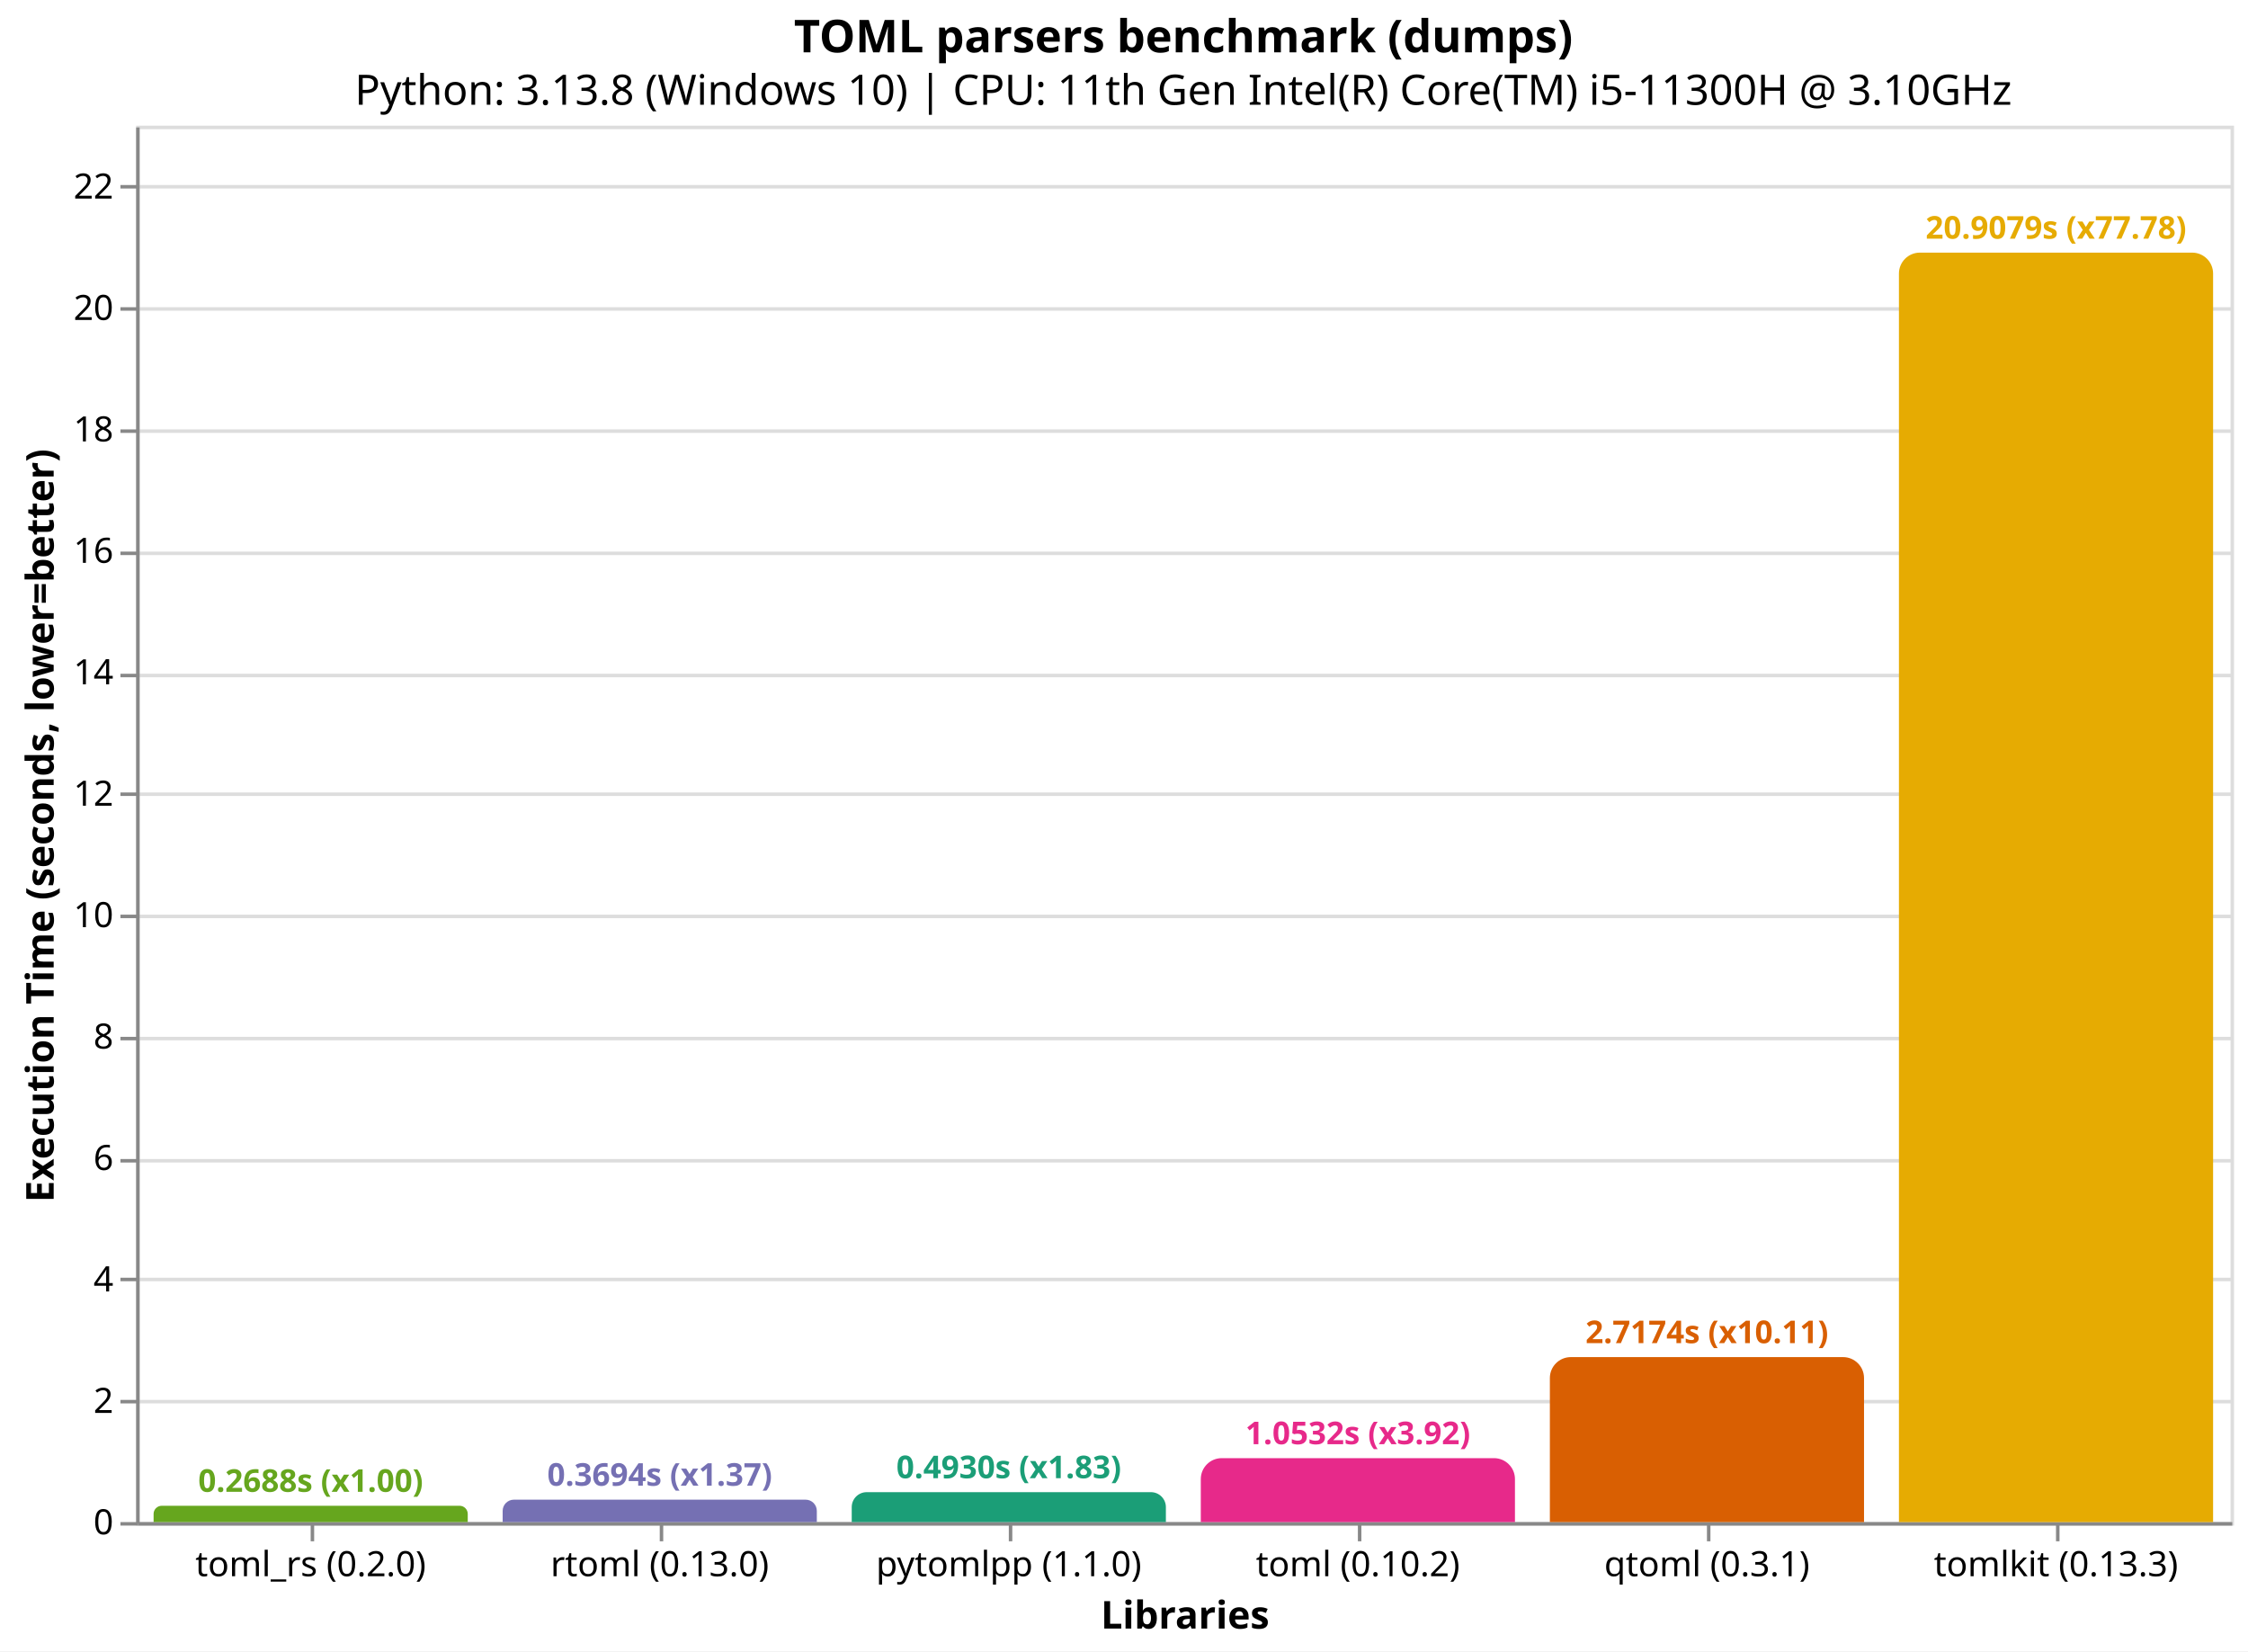
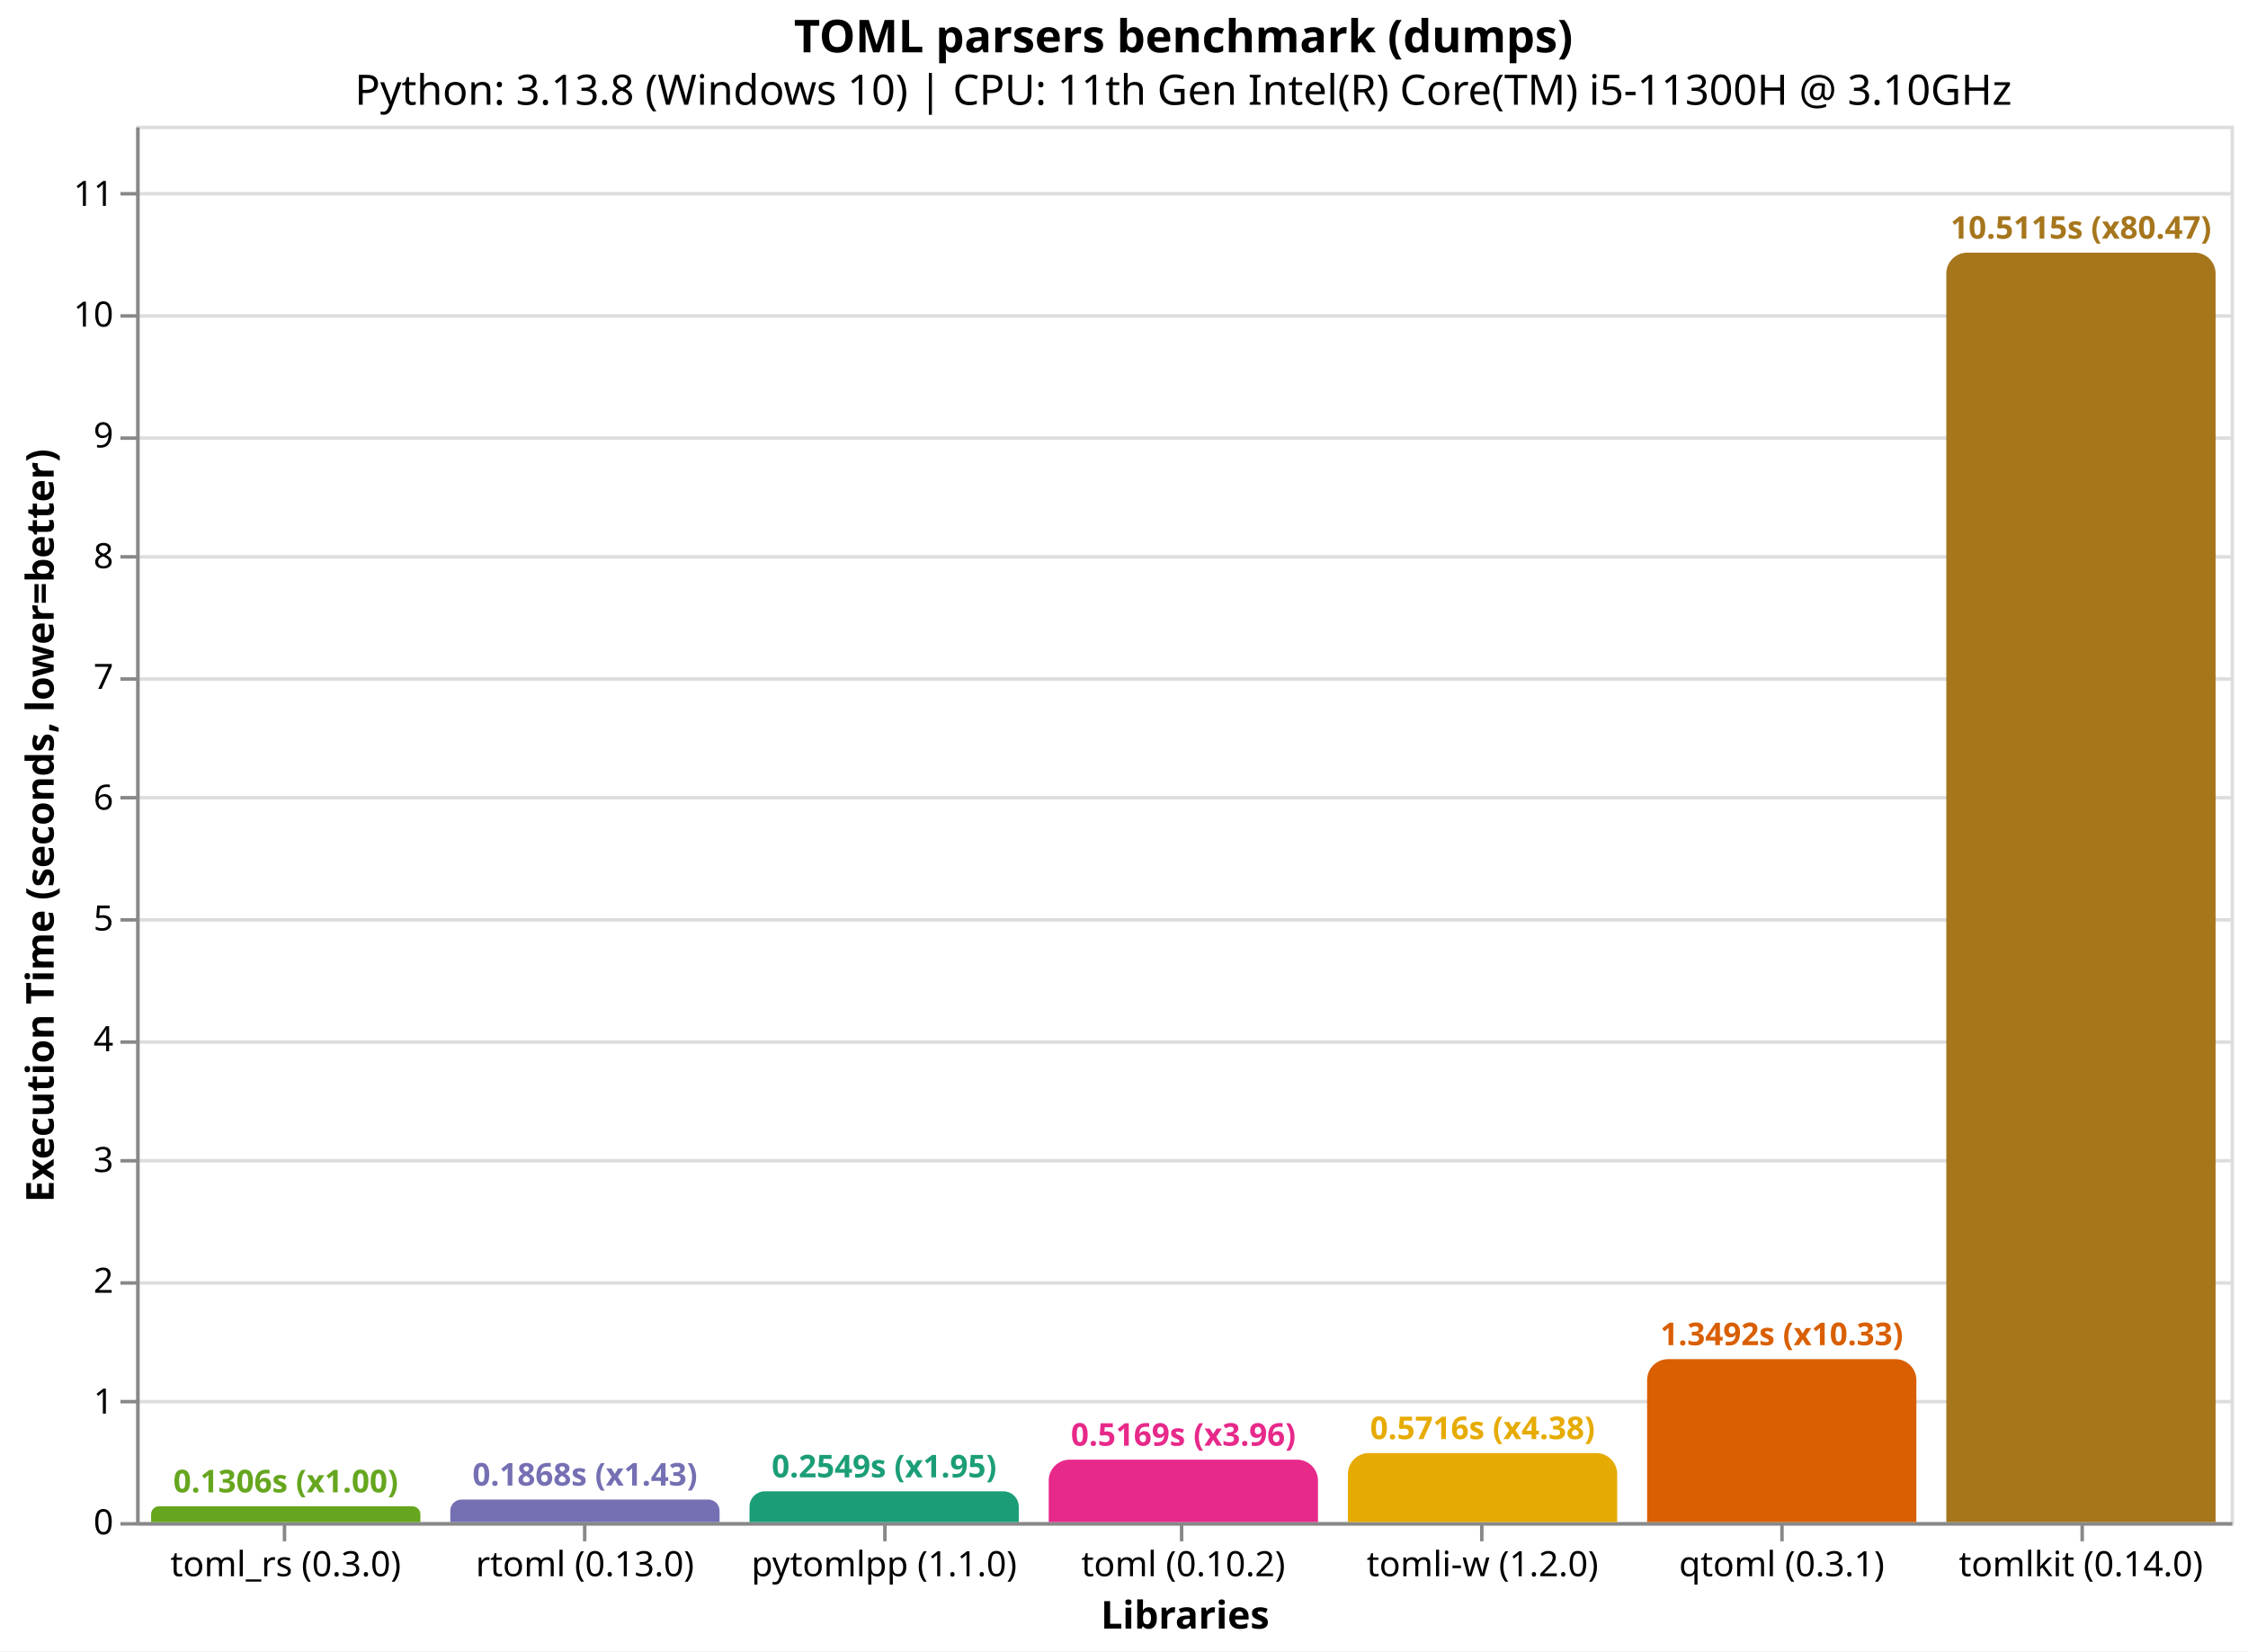
<svg xmlns="http://www.w3.org/2000/svg" version="1.1" class="marks" width="644" height="473" viewBox="0 0 644 473">
  <rect width="644" height="473" fill="white" />
  <g fill="none" stroke-miterlimit="10" transform="translate(39,36)">
    <g class="mark-group role-frame root" role="graphics-object" aria-roledescription="group mark container">
      <g transform="translate(0,0)">
        <path class="background" aria-hidden="true" d="M0.5,0.5h600v400h-600Z" stroke="#ddd" />
        <g>
          <g class="mark-group role-axis" aria-hidden="true">
            <g transform="translate(0.5,0.5)">
              <path class="background" aria-hidden="true" d="M0,0h0v0h0Z" pointer-events="none" />
              <g>
                <g class="mark-rule role-axis-grid" pointer-events="none">
                  <line transform="translate(0,400)" x2="600" y2="0" stroke="#ddd" stroke-width="1" opacity="1" />
                  <line transform="translate(0,365)" x2="600" y2="0" stroke="#ddd" stroke-width="1" opacity="1" />
-                   <line transform="translate(0,330)" x2="600" y2="0" stroke="#ddd" stroke-width="1" opacity="1" />
+                   <line transform="translate(0,331)" x2="600" y2="0" stroke="#ddd" stroke-width="1" opacity="1" />
                  <line transform="translate(0,296)" x2="600" y2="0" stroke="#ddd" stroke-width="1" opacity="1" />
-                   <line transform="translate(0,261)" x2="600" y2="0" stroke="#ddd" stroke-width="1" opacity="1" />
-                   <line transform="translate(0,226)" x2="600" y2="0" stroke="#ddd" stroke-width="1" opacity="1" />
-                   <line transform="translate(0,191)" x2="600" y2="0" stroke="#ddd" stroke-width="1" opacity="1" />
-                   <line transform="translate(0,157)" x2="600" y2="0" stroke="#ddd" stroke-width="1" opacity="1" />
-                   <line transform="translate(0,122)" x2="600" y2="0" stroke="#ddd" stroke-width="1" opacity="1" />
-                   <line transform="translate(0,87)" x2="600" y2="0" stroke="#ddd" stroke-width="1" opacity="1" />
-                   <line transform="translate(0,52)" x2="600" y2="0" stroke="#ddd" stroke-width="1" opacity="1" />
-                   <line transform="translate(0,17)" x2="600" y2="0" stroke="#ddd" stroke-width="1" opacity="1" />
-                 </g>
-               </g>
-               <path class="foreground" aria-hidden="true" d="" pointer-events="none" display="none" />
-             </g>
-           </g>
-           <g class="mark-group role-axis" role="graphics-symbol" aria-roledescription="axis" aria-label="X-axis titled 'Libraries' for a discrete scale with 6 values: toml_rs (0.2.0), rtoml (0.13.0), pytomlpp (1.1.0), toml (0.10.2), qtoml (0.3.1), tomlkit (0.13.3)">
+                   <line transform="translate(0,262)" x2="600" y2="0" stroke="#ddd" stroke-width="1" opacity="1" />
+                   <line transform="translate(0,227)" x2="600" y2="0" stroke="#ddd" stroke-width="1" opacity="1" />
+                   <line transform="translate(0,192)" x2="600" y2="0" stroke="#ddd" stroke-width="1" opacity="1" />
+                   <line transform="translate(0,158)" x2="600" y2="0" stroke="#ddd" stroke-width="1" opacity="1" />
+                   <line transform="translate(0,123)" x2="600" y2="0" stroke="#ddd" stroke-width="1" opacity="1" />
+                   <line transform="translate(0,89)" x2="600" y2="0" stroke="#ddd" stroke-width="1" opacity="1" />
+                   <line transform="translate(0,54)" x2="600" y2="0" stroke="#ddd" stroke-width="1" opacity="1" />
+                   <line transform="translate(0,19)" x2="600" y2="0" stroke="#ddd" stroke-width="1" opacity="1" />
+                 </g>
+               </g>
+               <path class="foreground" aria-hidden="true" d="" pointer-events="none" display="none" />
+             </g>
+           </g>
+           <g class="mark-group role-axis" role="graphics-symbol" aria-roledescription="axis" aria-label="X-axis titled 'Libraries' for a discrete scale with 7 values: toml_rs (0.3.0), rtoml (0.13.0), pytomlpp (1.1.0), toml (0.10.2), tomli-w (1.2.0), qtoml (0.3.1), tomlkit (0.14.0)">
            <g transform="translate(0.5,400.5)">
              <path class="background" aria-hidden="true" d="M0,0h0v0h0Z" pointer-events="none" />
              <g>
                <g class="mark-rule role-axis-tick" pointer-events="none">
-                   <line transform="translate(50,0)" x2="0" y2="5" stroke="#888" stroke-width="1" opacity="1" />
-                   <line transform="translate(150,0)" x2="0" y2="5" stroke="#888" stroke-width="1" opacity="1" />
-                   <line transform="translate(250,0)" x2="0" y2="5" stroke="#888" stroke-width="1" opacity="1" />
-                   <line transform="translate(350,0)" x2="0" y2="5" stroke="#888" stroke-width="1" opacity="1" />
-                   <line transform="translate(450,0)" x2="0" y2="5" stroke="#888" stroke-width="1" opacity="1" />
-                   <line transform="translate(550,0)" x2="0" y2="5" stroke="#888" stroke-width="1" opacity="1" />
+                   <line transform="translate(42,0)" x2="0" y2="5" stroke="#888" stroke-width="1" opacity="1" />
+                   <line transform="translate(128,0)" x2="0" y2="5" stroke="#888" stroke-width="1" opacity="1" />
+                   <line transform="translate(214,0)" x2="0" y2="5" stroke="#888" stroke-width="1" opacity="1" />
+                   <line transform="translate(299,0)" x2="0" y2="5" stroke="#888" stroke-width="1" opacity="1" />
+                   <line transform="translate(385,0)" x2="0" y2="5" stroke="#888" stroke-width="1" opacity="1" />
+                   <line transform="translate(471,0)" x2="0" y2="5" stroke="#888" stroke-width="1" opacity="1" />
+                   <line transform="translate(557,0)" x2="0" y2="5" stroke="#888" stroke-width="1" opacity="1" />
                </g>
                <g class="mark-text role-axis-label" pointer-events="none">
-                   <text text-anchor="middle" transform="translate(49.5,15)" font-family="sans-serif" font-size="10px" fill="#000" opacity="1">toml_rs (0.2.0)</text>
-                   <text text-anchor="middle" transform="translate(149.5,15)" font-family="sans-serif" font-size="10px" fill="#000" opacity="1">rtoml (0.13.0)</text>
-                   <text text-anchor="middle" transform="translate(249.5,15)" font-family="sans-serif" font-size="10px" fill="#000" opacity="1">pytomlpp (1.1.0)</text>
-                   <text text-anchor="middle" transform="translate(349.5,15)" font-family="sans-serif" font-size="10px" fill="#000" opacity="1">toml (0.10.2)</text>
-                   <text text-anchor="middle" transform="translate(449.5,15)" font-family="sans-serif" font-size="10px" fill="#000" opacity="1">qtoml (0.3.1)</text>
-                   <text text-anchor="middle" transform="translate(549.5,15)" font-family="sans-serif" font-size="10px" fill="#000" opacity="1">tomlkit (0.13.3)</text>
+                   <text text-anchor="middle" transform="translate(42.35714,15)" font-family="sans-serif" font-size="10px" fill="#000" opacity="1">toml_rs (0.3.0)</text>
+                   <text text-anchor="middle" transform="translate(128.0714,15)" font-family="sans-serif" font-size="10px" fill="#000" opacity="1">rtoml (0.13.0)</text>
+                   <text text-anchor="middle" transform="translate(213.7857,15)" font-family="sans-serif" font-size="10px" fill="#000" opacity="1">pytomlpp (1.1.0)</text>
+                   <text text-anchor="middle" transform="translate(299.5,15)" font-family="sans-serif" font-size="10px" fill="#000" opacity="1">toml (0.10.2)</text>
+                   <text text-anchor="middle" transform="translate(385.2143,15)" font-family="sans-serif" font-size="10px" fill="#000" opacity="1">tomli-w (1.2.0)</text>
+                   <text text-anchor="middle" transform="translate(470.9286,15)" font-family="sans-serif" font-size="10px" fill="#000" opacity="1">qtoml (0.3.1)</text>
+                   <text text-anchor="middle" transform="translate(556.6429,15)" font-family="sans-serif" font-size="10px" fill="#000" opacity="1">tomlkit (0.14.0)</text>
                </g>
                <g class="mark-rule role-axis-domain" pointer-events="none">
                  <line transform="translate(0,0)" x2="600" y2="0" stroke="#888" stroke-width="1" opacity="1" />
                </g>
                <g class="mark-text role-axis-title" pointer-events="none">
                  <text text-anchor="middle" transform="translate(300,30)" font-family="sans-serif" font-size="11px" font-weight="bold" fill="#000" opacity="1">Libraries</text>
                </g>
              </g>
              <path class="foreground" aria-hidden="true" d="" pointer-events="none" display="none" />
            </g>
          </g>
-           <g class="mark-group role-axis" role="graphics-symbol" aria-roledescription="axis" aria-label="Y-axis titled 'Execution Time (seconds, lower=better)' for a linear scale with values from 0 to 23">
+           <g class="mark-group role-axis" role="graphics-symbol" aria-roledescription="axis" aria-label="Y-axis titled 'Execution Time (seconds, lower=better)' for a linear scale with values from 0 to 12">
            <g transform="translate(0.5,0.5)">
              <path class="background" aria-hidden="true" d="M0,0h0v0h0Z" pointer-events="none" />
              <g>
                <g class="mark-rule role-axis-tick" pointer-events="none">
                  <line transform="translate(0,400)" x2="-5" y2="0" stroke="#888" stroke-width="1" opacity="1" />
                  <line transform="translate(0,365)" x2="-5" y2="0" stroke="#888" stroke-width="1" opacity="1" />
-                   <line transform="translate(0,330)" x2="-5" y2="0" stroke="#888" stroke-width="1" opacity="1" />
+                   <line transform="translate(0,331)" x2="-5" y2="0" stroke="#888" stroke-width="1" opacity="1" />
                  <line transform="translate(0,296)" x2="-5" y2="0" stroke="#888" stroke-width="1" opacity="1" />
-                   <line transform="translate(0,261)" x2="-5" y2="0" stroke="#888" stroke-width="1" opacity="1" />
-                   <line transform="translate(0,226)" x2="-5" y2="0" stroke="#888" stroke-width="1" opacity="1" />
-                   <line transform="translate(0,191)" x2="-5" y2="0" stroke="#888" stroke-width="1" opacity="1" />
-                   <line transform="translate(0,157)" x2="-5" y2="0" stroke="#888" stroke-width="1" opacity="1" />
-                   <line transform="translate(0,122)" x2="-5" y2="0" stroke="#888" stroke-width="1" opacity="1" />
-                   <line transform="translate(0,87)" x2="-5" y2="0" stroke="#888" stroke-width="1" opacity="1" />
-                   <line transform="translate(0,52)" x2="-5" y2="0" stroke="#888" stroke-width="1" opacity="1" />
-                   <line transform="translate(0,17)" x2="-5" y2="0" stroke="#888" stroke-width="1" opacity="1" />
+                   <line transform="translate(0,262)" x2="-5" y2="0" stroke="#888" stroke-width="1" opacity="1" />
+                   <line transform="translate(0,227)" x2="-5" y2="0" stroke="#888" stroke-width="1" opacity="1" />
+                   <line transform="translate(0,192)" x2="-5" y2="0" stroke="#888" stroke-width="1" opacity="1" />
+                   <line transform="translate(0,158)" x2="-5" y2="0" stroke="#888" stroke-width="1" opacity="1" />
+                   <line transform="translate(0,123)" x2="-5" y2="0" stroke="#888" stroke-width="1" opacity="1" />
+                   <line transform="translate(0,89)" x2="-5" y2="0" stroke="#888" stroke-width="1" opacity="1" />
+                   <line transform="translate(0,54)" x2="-5" y2="0" stroke="#888" stroke-width="1" opacity="1" />
+                   <line transform="translate(0,19)" x2="-5" y2="0" stroke="#888" stroke-width="1" opacity="1" />
                </g>
                <g class="mark-text role-axis-label" pointer-events="none">
                  <text text-anchor="end" transform="translate(-7,403)" font-family="sans-serif" font-size="10px" fill="#000" opacity="1">0</text>
-                   <text text-anchor="end" transform="translate(-7,368.2155)" font-family="sans-serif" font-size="10px" fill="#000" opacity="1">2</text>
-                   <text text-anchor="end" transform="translate(-7,333.4309)" font-family="sans-serif" font-size="10px" fill="#000" opacity="1">4</text>
-                   <text text-anchor="end" transform="translate(-7,298.6464)" font-family="sans-serif" font-size="10px" fill="#000" opacity="1">6</text>
-                   <text text-anchor="end" transform="translate(-7,263.8618)" font-family="sans-serif" font-size="10px" fill="#000" opacity="1">8</text>
-                   <text text-anchor="end" transform="translate(-7,229.0773)" font-family="sans-serif" font-size="10px" fill="#000" opacity="1">10</text>
-                   <text text-anchor="end" transform="translate(-7,194.2927)" font-family="sans-serif" font-size="10px" fill="#000" opacity="1">12</text>
-                   <text text-anchor="end" transform="translate(-7,159.5082)" font-family="sans-serif" font-size="10px" fill="#000" opacity="1">14</text>
-                   <text text-anchor="end" transform="translate(-7,124.7236)" font-family="sans-serif" font-size="10px" fill="#000" opacity="1">16</text>
-                   <text text-anchor="end" transform="translate(-7,89.93909)" font-family="sans-serif" font-size="10px" fill="#000" opacity="1">18</text>
-                   <text text-anchor="end" transform="translate(-7,55.15454)" font-family="sans-serif" font-size="10px" fill="#000" opacity="1">20</text>
-                   <text text-anchor="end" transform="translate(-7,20.36999)" font-family="sans-serif" font-size="10px" fill="#000" opacity="1">22</text>
+                   <text text-anchor="end" transform="translate(-7,368.406)" font-family="sans-serif" font-size="10px" fill="#000" opacity="1">1</text>
+                   <text text-anchor="end" transform="translate(-7,333.812)" font-family="sans-serif" font-size="10px" fill="#000" opacity="1">2</text>
+                   <text text-anchor="end" transform="translate(-7,299.2179)" font-family="sans-serif" font-size="10px" fill="#000" opacity="1">3</text>
+                   <text text-anchor="end" transform="translate(-7,264.6239)" font-family="sans-serif" font-size="10px" fill="#000" opacity="1">4</text>
+                   <text text-anchor="end" transform="translate(-7,230.0299)" font-family="sans-serif" font-size="10px" fill="#000" opacity="1">5</text>
+                   <text text-anchor="end" transform="translate(-7,195.4359)" font-family="sans-serif" font-size="10px" fill="#000" opacity="1">6</text>
+                   <text text-anchor="end" transform="translate(-7,160.8419)" font-family="sans-serif" font-size="10px" fill="#000" opacity="1">7</text>
+                   <text text-anchor="end" transform="translate(-7,126.2479)" font-family="sans-serif" font-size="10px" fill="#000" opacity="1">8</text>
+                   <text text-anchor="end" transform="translate(-7,91.65385)" font-family="sans-serif" font-size="10px" fill="#000" opacity="1">9</text>
+                   <text text-anchor="end" transform="translate(-7,57.05983)" font-family="sans-serif" font-size="10px" fill="#000" opacity="1">10</text>
+                   <text text-anchor="end" transform="translate(-7,22.46582)" font-family="sans-serif" font-size="10px" fill="#000" opacity="1">11</text>
                </g>
                <g class="mark-rule role-axis-domain" pointer-events="none">
                  <line transform="translate(0,400)" x2="0" y2="-400" stroke="#888" stroke-width="1" opacity="1" />
                </g>
                <g class="mark-text role-axis-title" pointer-events="none">
                  <text text-anchor="middle" transform="translate(-22.12305,200) rotate(-90) translate(0,-2)" font-family="sans-serif" font-size="11px" font-weight="bold" fill="#000" opacity="1">Execution Time (seconds, lower=better)</text>
                </g>
              </g>
              <path class="foreground" aria-hidden="true" d="" pointer-events="none" display="none" />
            </g>
          </g>
          <g class="mark-group role-scope" role="graphics-object" aria-roledescription="group mark container">
-             <g transform="translate(5,395.3245)">
-               <path class="background" aria-hidden="true" d="M2.338,0L87.662,0C88.952,0,90,1.048,90,2.338L90,4.675C90,4.675,90,4.675,90,4.675L0,4.675C0,4.675,0,4.675,0,4.675L0,2.338C0,1.048,1.048,0,2.338,0Z" />
+             <g transform="translate(4.285714,395.4809)">
+               <path class="background" aria-hidden="true" d="M2.26,0L74.883,0C76.13,0,77.143,1.012,77.143,2.26L77.143,4.519C77.143,4.519,77.143,4.519,77.143,4.519L0,4.519C0,4.519,0,4.519,0,4.519L0,2.26C0,1.012,1.012,0,2.26,0Z" />
              <g clip-path="url(#clip8)">
                <g class="mark-group role-scope" role="graphics-object" aria-roledescription="group mark container">
-                   <g transform="translate(0,-395.3245)">
-                     <path class="background" aria-hidden="true" d="M0,0h90v0h-90Z" />
-                     <g>
-                       <g class="mark-rect role-mark layer_0_marks" role="graphics-object" aria-roledescription="rect mark container">
-                         <path aria-label="Libraries: toml_rs (0.2.0); Execution Time (seconds, lower=better): 0.268824500003; parser: toml_rs (0.2.0); Execution Time (s): 0.2688; Slowdown: 1.00" role="graphics-symbol" aria-roledescription="bar" d="M0,395.325h90v4.675h-90Z" fill="#66a61e" />
-                       </g>
-                     </g>
-                     <path class="foreground" aria-hidden="true" d="" display="none" />
-                   </g>
-                 </g>
-               </g>
-               <path class="foreground" aria-hidden="true" d="" display="none" />
-             </g>
-             <g transform="translate(105,393.5758)">
-               <path class="background" aria-hidden="true" d="M3.212,0L86.788,0C88.561,0,90,1.439,90,3.212L90,6.424C90,6.424,90,6.424,90,6.424L0,6.424C0,6.424,0,6.424,0,6.424L0,3.212C0,1.439,1.439,0,3.212,0Z" />
+                   <g transform="translate(0,-395.4809)">
+                     <path class="background" aria-hidden="true" d="M0,0h77.143v0h-77.143Z" />
+                     <g>
+                       <g class="mark-rect role-mark layer_0_marks" role="graphics-object" aria-roledescription="rect mark container">
+                         <path aria-label="Libraries: toml_rs (0.3.0); Execution Time (seconds, lower=better): 0.130633299999; parser: toml_rs (0.3.0); Execution Time (s): 0.1306; Slowdown: 1.00" role="graphics-symbol" aria-roledescription="bar" d="M0,395.481h77.143v4.519h-77.143Z" fill="#66a61e" />
+                       </g>
+                     </g>
+                     <path class="foreground" aria-hidden="true" d="" display="none" />
+                   </g>
+                 </g>
+               </g>
+               <path class="foreground" aria-hidden="true" d="" display="none" />
+             </g>
+             <g transform="translate(90,393.5372)">
+               <path class="background" aria-hidden="true" d="M3.231,0L73.911,0C75.695,0,77.143,1.448,77.143,3.231L77.143,6.463C77.143,6.463,77.143,6.463,77.143,6.463L0,6.463C0,6.463,0,6.463,0,6.463L0,3.231C0,1.448,1.448,0,3.231,0Z" />
              <g clip-path="url(#clip9)">
                <g class="mark-group role-scope" role="graphics-object" aria-roledescription="group mark container">
-                   <g transform="translate(0,-393.5758)">
-                     <path class="background" aria-hidden="true" d="M0,0h90v0h-90Z" />
-                     <g>
-                       <g class="mark-rect role-mark layer_0_marks" role="graphics-object" aria-roledescription="rect mark container">
-                         <path aria-label="Libraries: rtoml (0.13.0); Execution Time (seconds, lower=better): 0.369370200002; parser: rtoml (0.13.0); Execution Time (s): 0.3694; Slowdown: 1.37" role="graphics-symbol" aria-roledescription="bar" d="M0,393.576h90v6.424h-90Z" fill="#7570b3" />
-                       </g>
-                     </g>
-                     <path class="foreground" aria-hidden="true" d="" display="none" />
-                   </g>
-                 </g>
-               </g>
-               <path class="foreground" aria-hidden="true" d="" display="none" />
-             </g>
-             <g transform="translate(205,391.4251)">
-               <path class="background" aria-hidden="true" d="M4.287,0L85.713,0C88.079,0,90,1.921,90,4.287L90,8.575C90,8.575,90,8.575,90,8.575L0,8.575C0,8.575,0,8.575,0,8.575L0,4.287C0,1.921,1.921,0,4.287,0Z" />
+                   <g transform="translate(0,-393.5372)">
+                     <path class="background" aria-hidden="true" d="M0,0h77.143v0h-77.143Z" />
+                     <g>
+                       <g class="mark-rect role-mark layer_0_marks" role="graphics-object" aria-roledescription="rect mark container">
+                         <path aria-label="Libraries: rtoml (0.13.0); Execution Time (seconds, lower=better): 0.186818599999; parser: rtoml (0.13.0); Execution Time (s): 0.1868; Slowdown: 1.43" role="graphics-symbol" aria-roledescription="bar" d="M0,393.537h77.143v6.463h-77.143Z" fill="#7570b3" />
+                       </g>
+                     </g>
+                     <path class="foreground" aria-hidden="true" d="" display="none" />
+                   </g>
+                 </g>
+               </g>
+               <path class="foreground" aria-hidden="true" d="" display="none" />
+             </g>
+             <g transform="translate(175.7143,391.1836)">
+               <path class="background" aria-hidden="true" d="M4.408,0L72.735,0C75.168,0,77.143,1.975,77.143,4.408L77.143,8.816C77.143,8.816,77.143,8.816,77.143,8.816L0,8.816C0,8.816,0,8.816,0,8.816L0,4.408C0,1.975,1.975,0,4.408,0Z" />
              <g clip-path="url(#clip10)">
                <g class="mark-group role-scope" role="graphics-object" aria-roledescription="group mark container">
-                   <g transform="translate(0,-391.4251)">
-                     <path class="background" aria-hidden="true" d="M0,0h90v0h-90Z" />
-                     <g>
-                       <g class="mark-rect role-mark layer_0_marks" role="graphics-object" aria-roledescription="rect mark container">
-                         <path aria-label="Libraries: pytomlpp (1.1.0); Execution Time (seconds, lower=better): 0.493029799996; parser: pytomlpp (1.1.0); Execution Time (s): 0.4930; Slowdown: 1.83" role="graphics-symbol" aria-roledescription="bar" d="M0,391.425h90v8.575h-90Z" fill="#1b9e77" />
-                       </g>
-                     </g>
-                     <path class="foreground" aria-hidden="true" d="" display="none" />
-                   </g>
-                 </g>
-               </g>
-               <path class="foreground" aria-hidden="true" d="" display="none" />
-             </g>
-             <g transform="translate(305,381.6828)">
-               <path class="background" aria-hidden="true" d="M6,0L84,0C87.311,0,90,2.689,90,6L90,18.317C90,18.317,90,18.317,90,18.317L0,18.317C0,18.317,0,18.317,0,18.317L0,6C0,2.689,2.689,0,6,0Z" />
+                   <g transform="translate(0,-391.1836)">
+                     <path class="background" aria-hidden="true" d="M0,0h77.143v0h-77.143Z" />
+                     <g>
+                       <g class="mark-rect role-mark layer_0_marks" role="graphics-object" aria-roledescription="rect mark container">
+                         <path aria-label="Libraries: pytomlpp (1.1.0); Execution Time (seconds, lower=better): 0.2548534; parser: pytomlpp (1.1.0); Execution Time (s): 0.2549; Slowdown: 1.95" role="graphics-symbol" aria-roledescription="bar" d="M0,391.184h77.143v8.816h-77.143Z" fill="#1b9e77" />
+                       </g>
+                     </g>
+                     <path class="foreground" aria-hidden="true" d="" display="none" />
+                   </g>
+                 </g>
+               </g>
+               <path class="foreground" aria-hidden="true" d="" display="none" />
+             </g>
+             <g transform="translate(261.4286,382.1166)">
+               <path class="background" aria-hidden="true" d="M6,0L71.143,0C74.454,0,77.143,2.689,77.143,6L77.143,17.883C77.143,17.883,77.143,17.883,77.143,17.883L0,17.883C0,17.883,0,17.883,0,17.883L0,6C0,2.689,2.689,0,6,0Z" />
              <g clip-path="url(#clip11)">
                <g class="mark-group role-scope" role="graphics-object" aria-roledescription="group mark container">
-                   <g transform="translate(0,-381.6828)">
-                     <path class="background" aria-hidden="true" d="M0,0h90v0h-90Z" />
-                     <g>
-                       <g class="mark-rect role-mark layer_0_marks" role="graphics-object" aria-roledescription="rect mark container">
-                         <path aria-label="Libraries: toml (0.10.2); Execution Time (seconds, lower=better): 1.0531775; parser: toml (0.10.2); Execution Time (s): 1.0532; Slowdown: 3.92" role="graphics-symbol" aria-roledescription="bar" d="M0,381.683h90v18.317h-90Z" fill="#e7298a" />
-                       </g>
-                     </g>
-                     <path class="foreground" aria-hidden="true" d="" display="none" />
-                   </g>
-                 </g>
-               </g>
-               <path class="foreground" aria-hidden="true" d="" display="none" />
-             </g>
-             <g transform="translate(405,352.7377)">
-               <path class="background" aria-hidden="true" d="M6,0L84,0C87.311,0,90,2.689,90,6L90,47.262C90,47.262,90,47.262,90,47.262L0,47.262C0,47.262,0,47.262,0,47.262L0,6C0,2.689,2.689,0,6,0Z" />
+                   <g transform="translate(0,-382.1166)">
+                     <path class="background" aria-hidden="true" d="M0,0h77.143v0h-77.143Z" />
+                     <g>
+                       <g class="mark-rect role-mark layer_0_marks" role="graphics-object" aria-roledescription="rect mark container">
+                         <path aria-label="Libraries: toml (0.10.2); Execution Time (seconds, lower=better): 0.5169494; parser: toml (0.10.2); Execution Time (s): 0.5169; Slowdown: 3.96" role="graphics-symbol" aria-roledescription="bar" d="M0,382.117h77.143v17.883h-77.143Z" fill="#e7298a" />
+                       </g>
+                     </g>
+                     <path class="foreground" aria-hidden="true" d="" display="none" />
+                   </g>
+                 </g>
+               </g>
+               <path class="foreground" aria-hidden="true" d="" display="none" />
+             </g>
+             <g transform="translate(347.1429,380.2263)">
+               <path class="background" aria-hidden="true" d="M6,0L71.143,0C74.454,0,77.143,2.689,77.143,6L77.143,19.774C77.143,19.774,77.143,19.774,77.143,19.774L0,19.774C0,19.774,0,19.774,0,19.774L0,6C0,2.689,2.689,0,6,0Z" />
              <g clip-path="url(#clip12)">
                <g class="mark-group role-scope" role="graphics-object" aria-roledescription="group mark container">
-                   <g transform="translate(0,-352.7377)">
-                     <path class="background" aria-hidden="true" d="M0,0h90v0h-90Z" />
-                     <g>
-                       <g class="mark-rect role-mark layer_0_marks" role="graphics-object" aria-roledescription="rect mark container">
-                         <path aria-label="Libraries: qtoml (0.3.1); Execution Time (seconds, lower=better): 2.7174335; parser: qtoml (0.3.1); Execution Time (s): 2.7174; Slowdown: 10.11" role="graphics-symbol" aria-roledescription="bar" d="M0,352.738h90v47.262h-90Z" fill="#d95f02" />
-                       </g>
-                     </g>
-                     <path class="foreground" aria-hidden="true" d="" display="none" />
-                   </g>
-                 </g>
-               </g>
-               <path class="foreground" aria-hidden="true" d="" display="none" />
-             </g>
-             <g transform="translate(505,36.36364)">
-               <path class="background" aria-hidden="true" d="M6,0L84,0C87.311,0,90,2.689,90,6L90,363.636C90,363.636,90,363.636,90,363.636L0,363.636C0,363.636,0,363.636,0,363.636L0,6C0,2.689,2.689,0,6,0Z" />
+                   <g transform="translate(0,-380.2263)">
+                     <path class="background" aria-hidden="true" d="M0,0h77.143v0h-77.143Z" />
+                     <g>
+                       <g class="mark-rect role-mark layer_0_marks" role="graphics-object" aria-roledescription="rect mark container">
+                         <path aria-label="Libraries: tomli-w (1.2.0); Execution Time (seconds, lower=better): 0.571594199999; parser: tomli-w (1.2.0); Execution Time (s): 0.5716; Slowdown: 4.38" role="graphics-symbol" aria-roledescription="bar" d="M0,380.226h77.143v19.774h-77.143Z" fill="#e6ab02" />
+                       </g>
+                     </g>
+                     <path class="foreground" aria-hidden="true" d="" display="none" />
+                   </g>
+                 </g>
+               </g>
+               <path class="foreground" aria-hidden="true" d="" display="none" />
+             </g>
+             <g transform="translate(432.8571,353.324)">
+               <path class="background" aria-hidden="true" d="M6,0L71.143,0C74.454,0,77.143,2.689,77.143,6L77.143,46.676C77.143,46.676,77.143,46.676,77.143,46.676L0,46.676C0,46.676,0,46.676,0,46.676L0,6C0,2.689,2.689,0,6,0Z" />
              <g clip-path="url(#clip13)">
                <g class="mark-group role-scope" role="graphics-object" aria-roledescription="group mark container">
+                   <g transform="translate(0,-353.324)">
+                     <path class="background" aria-hidden="true" d="M0,0h77.143v0h-77.143Z" />
+                     <g>
+                       <g class="mark-rect role-mark layer_0_marks" role="graphics-object" aria-roledescription="rect mark container">
+                         <path aria-label="Libraries: qtoml (0.3.1); Execution Time (seconds, lower=better): 1.3492493; parser: qtoml (0.3.1); Execution Time (s): 1.3492; Slowdown: 10.33" role="graphics-symbol" aria-roledescription="bar" d="M0,353.324h77.143v46.676h-77.143Z" fill="#d95f02" />
+                       </g>
+                     </g>
+                     <path class="foreground" aria-hidden="true" d="" display="none" />
+                   </g>
+                 </g>
+               </g>
+               <path class="foreground" aria-hidden="true" d="" display="none" />
+             </g>
+             <g transform="translate(518.5714,36.36364)">
+               <path class="background" aria-hidden="true" d="M6,0L71.143,0C74.454,0,77.143,2.689,77.143,6L77.143,363.636C77.143,363.636,77.143,363.636,77.143,363.636L0,363.636C0,363.636,0,363.636,0,363.636L0,6C0,2.689,2.689,0,6,0Z" />
+               <g clip-path="url(#clip14)">
+                 <g class="mark-group role-scope" role="graphics-object" aria-roledescription="group mark container">
                  <g transform="translate(0,-36.36364)">
-                     <path class="background" aria-hidden="true" d="M0,0h90v0h-90Z" />
-                     <g>
-                       <g class="mark-rect role-mark layer_0_marks" role="graphics-object" aria-roledescription="rect mark container">
-                         <path aria-label="Libraries: tomlkit (0.13.3); Execution Time (seconds, lower=better): 20.9079264; parser: tomlkit (0.13.3); Execution Time (s): 20.9079; Slowdown: 77.78" role="graphics-symbol" aria-roledescription="bar" d="M0,36.364h90v363.636h-90Z" fill="#e6ab02" />
+                     <path class="background" aria-hidden="true" d="M0,0h77.143v0h-77.143Z" />
+                     <g>
+                       <g class="mark-rect role-mark layer_0_marks" role="graphics-object" aria-roledescription="rect mark container">
+                         <path aria-label="Libraries: tomlkit (0.14.0); Execution Time (seconds, lower=better): 10.5115392; parser: tomlkit (0.14.0); Execution Time (s): 10.5115; Slowdown: 80.47" role="graphics-symbol" aria-roledescription="bar" d="M0,36.364h77.143v363.636h-77.143Z" fill="#a6761d" />
                      </g>
                    </g>
                    <path class="foreground" aria-hidden="true" d="" display="none" />
                  </g>
                </g>
              </g>
              <path class="foreground" aria-hidden="true" d="" display="none" />
            </g>
          </g>
          <g class="mark-text role-mark layer_1_marks" role="graphics-object" aria-roledescription="text mark container">
-             <text aria-label="Libraries: toml_rs (0.2.0); Execution Time (seconds, lower=better): 0.268824500003; parser: toml_rs (0.2.0); label: 0.2688s (x1.00); Execution Time (s): 0.2688; Slowdown: 1.00" role="graphics-symbol" aria-roledescription="text mark" text-anchor="middle" transform="translate(50,391.3245)" font-family="sans-serif" font-size="9px" font-weight="bold" fill="#66a61e">0.2688s (x1.00)</text>
-             <text aria-label="Libraries: rtoml (0.13.0); Execution Time (seconds, lower=better): 0.369370200002; parser: rtoml (0.13.0); label: 0.3694s (x1.37); Execution Time (s): 0.3694; Slowdown: 1.37" role="graphics-symbol" aria-roledescription="text mark" text-anchor="middle" transform="translate(150,389.5758)" font-family="sans-serif" font-size="9px" font-weight="bold" fill="#7570b3">0.3694s (x1.37)</text>
-             <text aria-label="Libraries: pytomlpp (1.1.0); Execution Time (seconds, lower=better): 0.493029799996; parser: pytomlpp (1.1.0); label: 0.4930s (x1.83); Execution Time (s): 0.4930; Slowdown: 1.83" role="graphics-symbol" aria-roledescription="text mark" text-anchor="middle" transform="translate(250,387.4251)" font-family="sans-serif" font-size="9px" font-weight="bold" fill="#1b9e77">0.4930s (x1.83)</text>
-             <text aria-label="Libraries: toml (0.10.2); Execution Time (seconds, lower=better): 1.0531775; parser: toml (0.10.2); label: 1.0532s (x3.92); Execution Time (s): 1.0532; Slowdown: 3.92" role="graphics-symbol" aria-roledescription="text mark" text-anchor="middle" transform="translate(350,377.6828)" font-family="sans-serif" font-size="9px" font-weight="bold" fill="#e7298a">1.0532s (x3.92)</text>
-             <text aria-label="Libraries: qtoml (0.3.1); Execution Time (seconds, lower=better): 2.7174335; parser: qtoml (0.3.1); label: 2.7174s (x10.11); Execution Time (s): 2.7174; Slowdown: 10.11" role="graphics-symbol" aria-roledescription="text mark" text-anchor="middle" transform="translate(450,348.7377)" font-family="sans-serif" font-size="9px" font-weight="bold" fill="#d95f02">2.7174s (x10.11)</text>
-             <text aria-label="Libraries: tomlkit (0.13.3); Execution Time (seconds, lower=better): 20.9079264; parser: tomlkit (0.13.3); label: 20.9079s (x77.78); Execution Time (s): 20.9079; Slowdown: 77.78" role="graphics-symbol" aria-roledescription="text mark" text-anchor="middle" transform="translate(550,32.36364)" font-family="sans-serif" font-size="9px" font-weight="bold" fill="#e6ab02">20.9079s (x77.78)</text>
+             <text aria-label="Libraries: toml_rs (0.3.0); Execution Time (seconds, lower=better): 0.130633299999; parser: toml_rs (0.3.0); label: 0.1306s (x1.00); Execution Time (s): 0.1306; Slowdown: 1.00" role="graphics-symbol" aria-roledescription="text mark" text-anchor="middle" transform="translate(42.85714,391.4809)" font-family="sans-serif" font-size="9px" font-weight="bold" fill="#66a61e">0.1306s (x1.00)</text>
+             <text aria-label="Libraries: rtoml (0.13.0); Execution Time (seconds, lower=better): 0.186818599999; parser: rtoml (0.13.0); label: 0.1868s (x1.43); Execution Time (s): 0.1868; Slowdown: 1.43" role="graphics-symbol" aria-roledescription="text mark" text-anchor="middle" transform="translate(128.5714,389.5372)" font-family="sans-serif" font-size="9px" font-weight="bold" fill="#7570b3">0.1868s (x1.43)</text>
+             <text aria-label="Libraries: pytomlpp (1.1.0); Execution Time (seconds, lower=better): 0.2548534; parser: pytomlpp (1.1.0); label: 0.2549s (x1.95); Execution Time (s): 0.2549; Slowdown: 1.95" role="graphics-symbol" aria-roledescription="text mark" text-anchor="middle" transform="translate(214.2857,387.1836)" font-family="sans-serif" font-size="9px" font-weight="bold" fill="#1b9e77">0.2549s (x1.95)</text>
+             <text aria-label="Libraries: toml (0.10.2); Execution Time (seconds, lower=better): 0.5169494; parser: toml (0.10.2); label: 0.5169s (x3.96); Execution Time (s): 0.5169; Slowdown: 3.96" role="graphics-symbol" aria-roledescription="text mark" text-anchor="middle" transform="translate(300,378.1166)" font-family="sans-serif" font-size="9px" font-weight="bold" fill="#e7298a">0.5169s (x3.96)</text>
+             <text aria-label="Libraries: tomli-w (1.2.0); Execution Time (seconds, lower=better): 0.571594199999; parser: tomli-w (1.2.0); label: 0.5716s (x4.38); Execution Time (s): 0.5716; Slowdown: 4.38" role="graphics-symbol" aria-roledescription="text mark" text-anchor="middle" transform="translate(385.7143,376.2263)" font-family="sans-serif" font-size="9px" font-weight="bold" fill="#e6ab02">0.5716s (x4.38)</text>
+             <text aria-label="Libraries: qtoml (0.3.1); Execution Time (seconds, lower=better): 1.3492493; parser: qtoml (0.3.1); label: 1.3492s (x10.33); Execution Time (s): 1.3492; Slowdown: 10.33" role="graphics-symbol" aria-roledescription="text mark" text-anchor="middle" transform="translate(471.4286,349.324)" font-family="sans-serif" font-size="9px" font-weight="bold" fill="#d95f02">1.3492s (x10.33)</text>
+             <text aria-label="Libraries: tomlkit (0.14.0); Execution Time (seconds, lower=better): 10.5115392; parser: tomlkit (0.14.0); label: 10.5115s (x80.47); Execution Time (s): 10.5115; Slowdown: 80.47" role="graphics-symbol" aria-roledescription="text mark" text-anchor="middle" transform="translate(557.1429,32.36364)" font-family="sans-serif" font-size="9px" font-weight="bold" fill="#a6761d">10.5115s (x80.47)</text>
          </g>
          <g class="mark-group role-title">
            <g transform="translate(300,-31)">
              <path class="background" aria-hidden="true" d="M0,0h0v0h0Z" pointer-events="none" />
              <g>
                <g class="mark-text role-title-text" role="graphics-symbol" aria-roledescription="title" aria-label="Title text 'TOML parsers benchmark (dumps)'" pointer-events="none">
                  <text text-anchor="middle" transform="translate(0,10)" font-family="sans-serif" font-size="13px" font-weight="bold" fill="#000" opacity="1">TOML parsers benchmark (dumps)</text>
                </g>
                <g class="mark-text role-title-subtitle" role="graphics-symbol" aria-roledescription="subtitle" aria-label="Subtitle text 'Python: 3.13.8 (Windows 10) | CPU: 11th Gen Intel(R) Core(TM) i5-11300H @ 3.10GHz'" pointer-events="none">
                  <text text-anchor="middle" transform="translate(0,25)" font-family="sans-serif" font-size="12px" fill="#000" opacity="1">Python: 3.13.8 (Windows 10) | CPU: 11th Gen Intel(R) Core(TM) i5-11300H @ 3.10GHz</text>
                </g>
              </g>
              <path class="foreground" aria-hidden="true" d="" pointer-events="none" display="none" />
            </g>
          </g>
        </g>
        <path class="foreground" aria-hidden="true" d="" display="none" />
      </g>
    </g>
  </g>
  <defs>
    <clipPath id="clip8">
-       <path d="M2.338,0L87.662,0C88.952,0,90,1.048,90,2.338L90,4.675C90,4.675,90,4.675,90,4.675L0,4.675C0,4.675,0,4.675,0,4.675L0,2.338C0,1.048,1.048,0,2.338,0Z" />
+       <path d="M2.26,0L74.883,0C76.13,0,77.143,1.012,77.143,2.26L77.143,4.519C77.143,4.519,77.143,4.519,77.143,4.519L0,4.519C0,4.519,0,4.519,0,4.519L0,2.26C0,1.012,1.012,0,2.26,0Z" />
    </clipPath>
    <clipPath id="clip9">
-       <path d="M3.212,0L86.788,0C88.561,0,90,1.439,90,3.212L90,6.424C90,6.424,90,6.424,90,6.424L0,6.424C0,6.424,0,6.424,0,6.424L0,3.212C0,1.439,1.439,0,3.212,0Z" />
+       <path d="M3.231,0L73.911,0C75.695,0,77.143,1.448,77.143,3.231L77.143,6.463C77.143,6.463,77.143,6.463,77.143,6.463L0,6.463C0,6.463,0,6.463,0,6.463L0,3.231C0,1.448,1.448,0,3.231,0Z" />
    </clipPath>
    <clipPath id="clip10">
-       <path d="M4.287,0L85.713,0C88.079,0,90,1.921,90,4.287L90,8.575C90,8.575,90,8.575,90,8.575L0,8.575C0,8.575,0,8.575,0,8.575L0,4.287C0,1.921,1.921,0,4.287,0Z" />
+       <path d="M4.408,0L72.735,0C75.168,0,77.143,1.975,77.143,4.408L77.143,8.816C77.143,8.816,77.143,8.816,77.143,8.816L0,8.816C0,8.816,0,8.816,0,8.816L0,4.408C0,1.975,1.975,0,4.408,0Z" />
    </clipPath>
    <clipPath id="clip11">
-       <path d="M6,0L84,0C87.311,0,90,2.689,90,6L90,18.317C90,18.317,90,18.317,90,18.317L0,18.317C0,18.317,0,18.317,0,18.317L0,6C0,2.689,2.689,0,6,0Z" />
+       <path d="M6,0L71.143,0C74.454,0,77.143,2.689,77.143,6L77.143,17.883C77.143,17.883,77.143,17.883,77.143,17.883L0,17.883C0,17.883,0,17.883,0,17.883L0,6C0,2.689,2.689,0,6,0Z" />
    </clipPath>
    <clipPath id="clip12">
-       <path d="M6,0L84,0C87.311,0,90,2.689,90,6L90,47.262C90,47.262,90,47.262,90,47.262L0,47.262C0,47.262,0,47.262,0,47.262L0,6C0,2.689,2.689,0,6,0Z" />
+       <path d="M6,0L71.143,0C74.454,0,77.143,2.689,77.143,6L77.143,19.774C77.143,19.774,77.143,19.774,77.143,19.774L0,19.774C0,19.774,0,19.774,0,19.774L0,6C0,2.689,2.689,0,6,0Z" />
    </clipPath>
    <clipPath id="clip13">
-       <path d="M6,0L84,0C87.311,0,90,2.689,90,6L90,363.636C90,363.636,90,363.636,90,363.636L0,363.636C0,363.636,0,363.636,0,363.636L0,6C0,2.689,2.689,0,6,0Z" />
+       <path d="M6,0L71.143,0C74.454,0,77.143,2.689,77.143,6L77.143,46.676C77.143,46.676,77.143,46.676,77.143,46.676L0,46.676C0,46.676,0,46.676,0,46.676L0,6C0,2.689,2.689,0,6,0Z" />
+     </clipPath>
+     <clipPath id="clip14">
+       <path d="M6,0L71.143,0C74.454,0,77.143,2.689,77.143,6L77.143,363.636C77.143,363.636,77.143,363.636,77.143,363.636L0,363.636C0,363.636,0,363.636,0,363.636L0,6C0,2.689,2.689,0,6,0Z" />
    </clipPath>
  </defs>
</svg>
